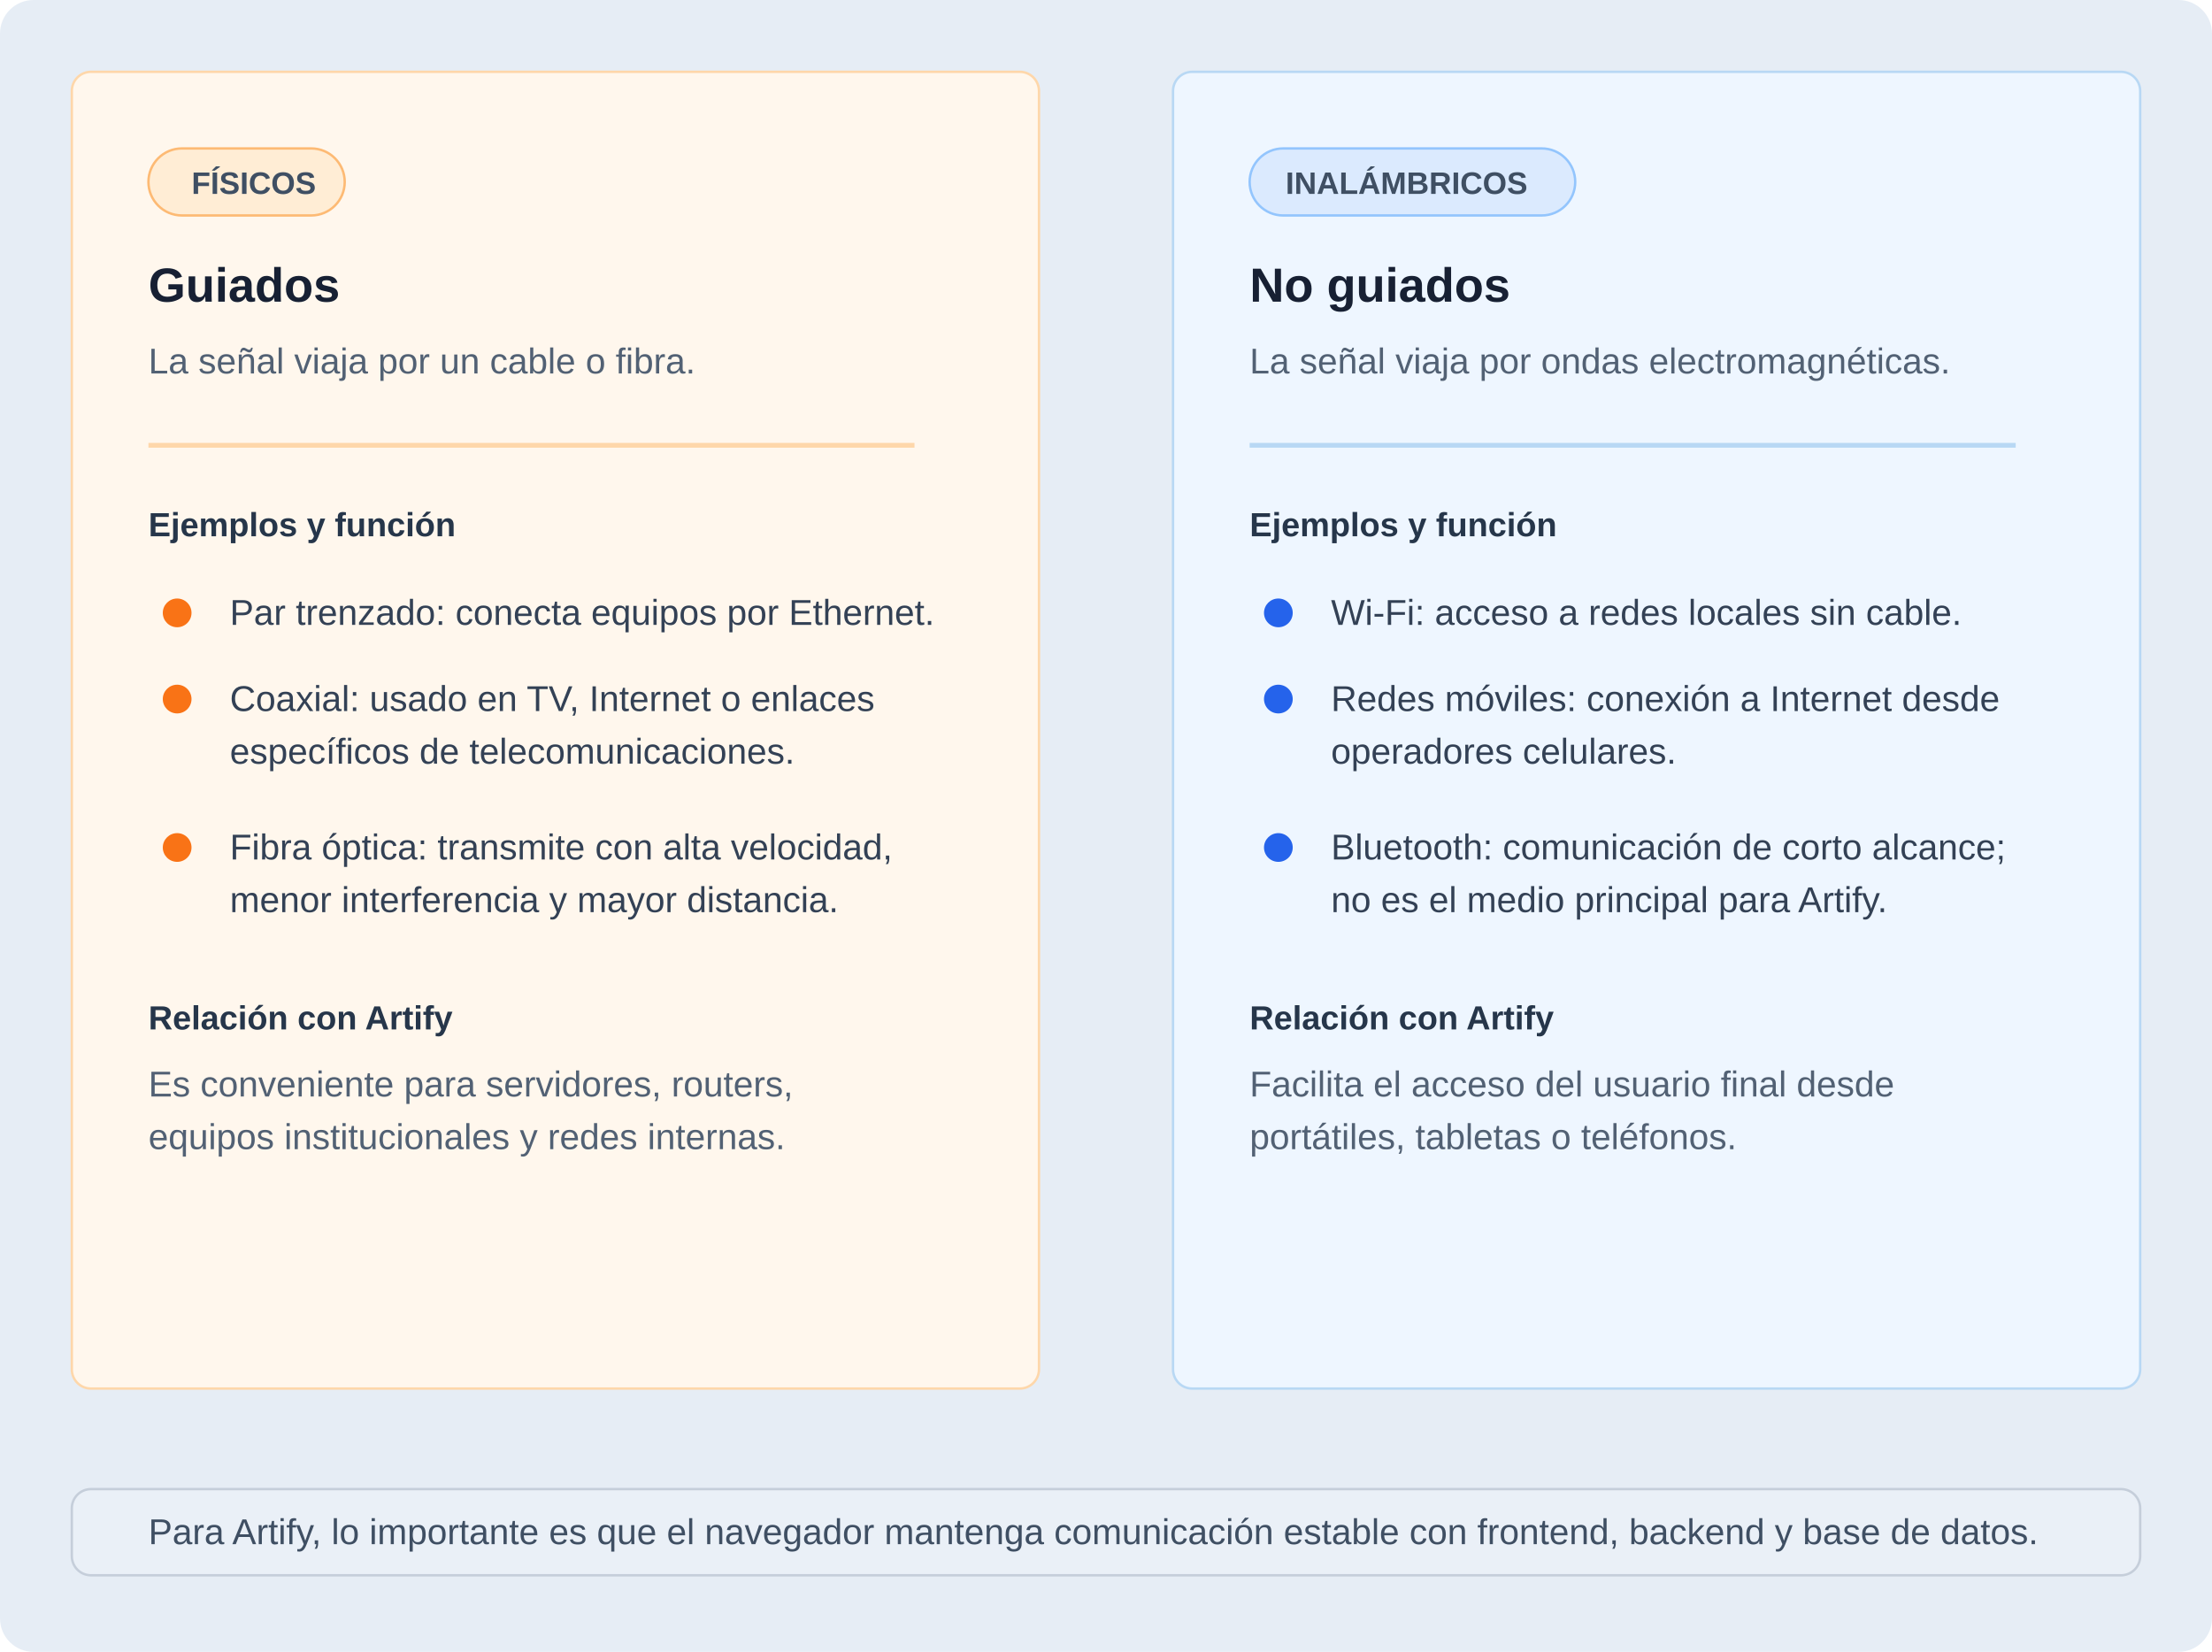
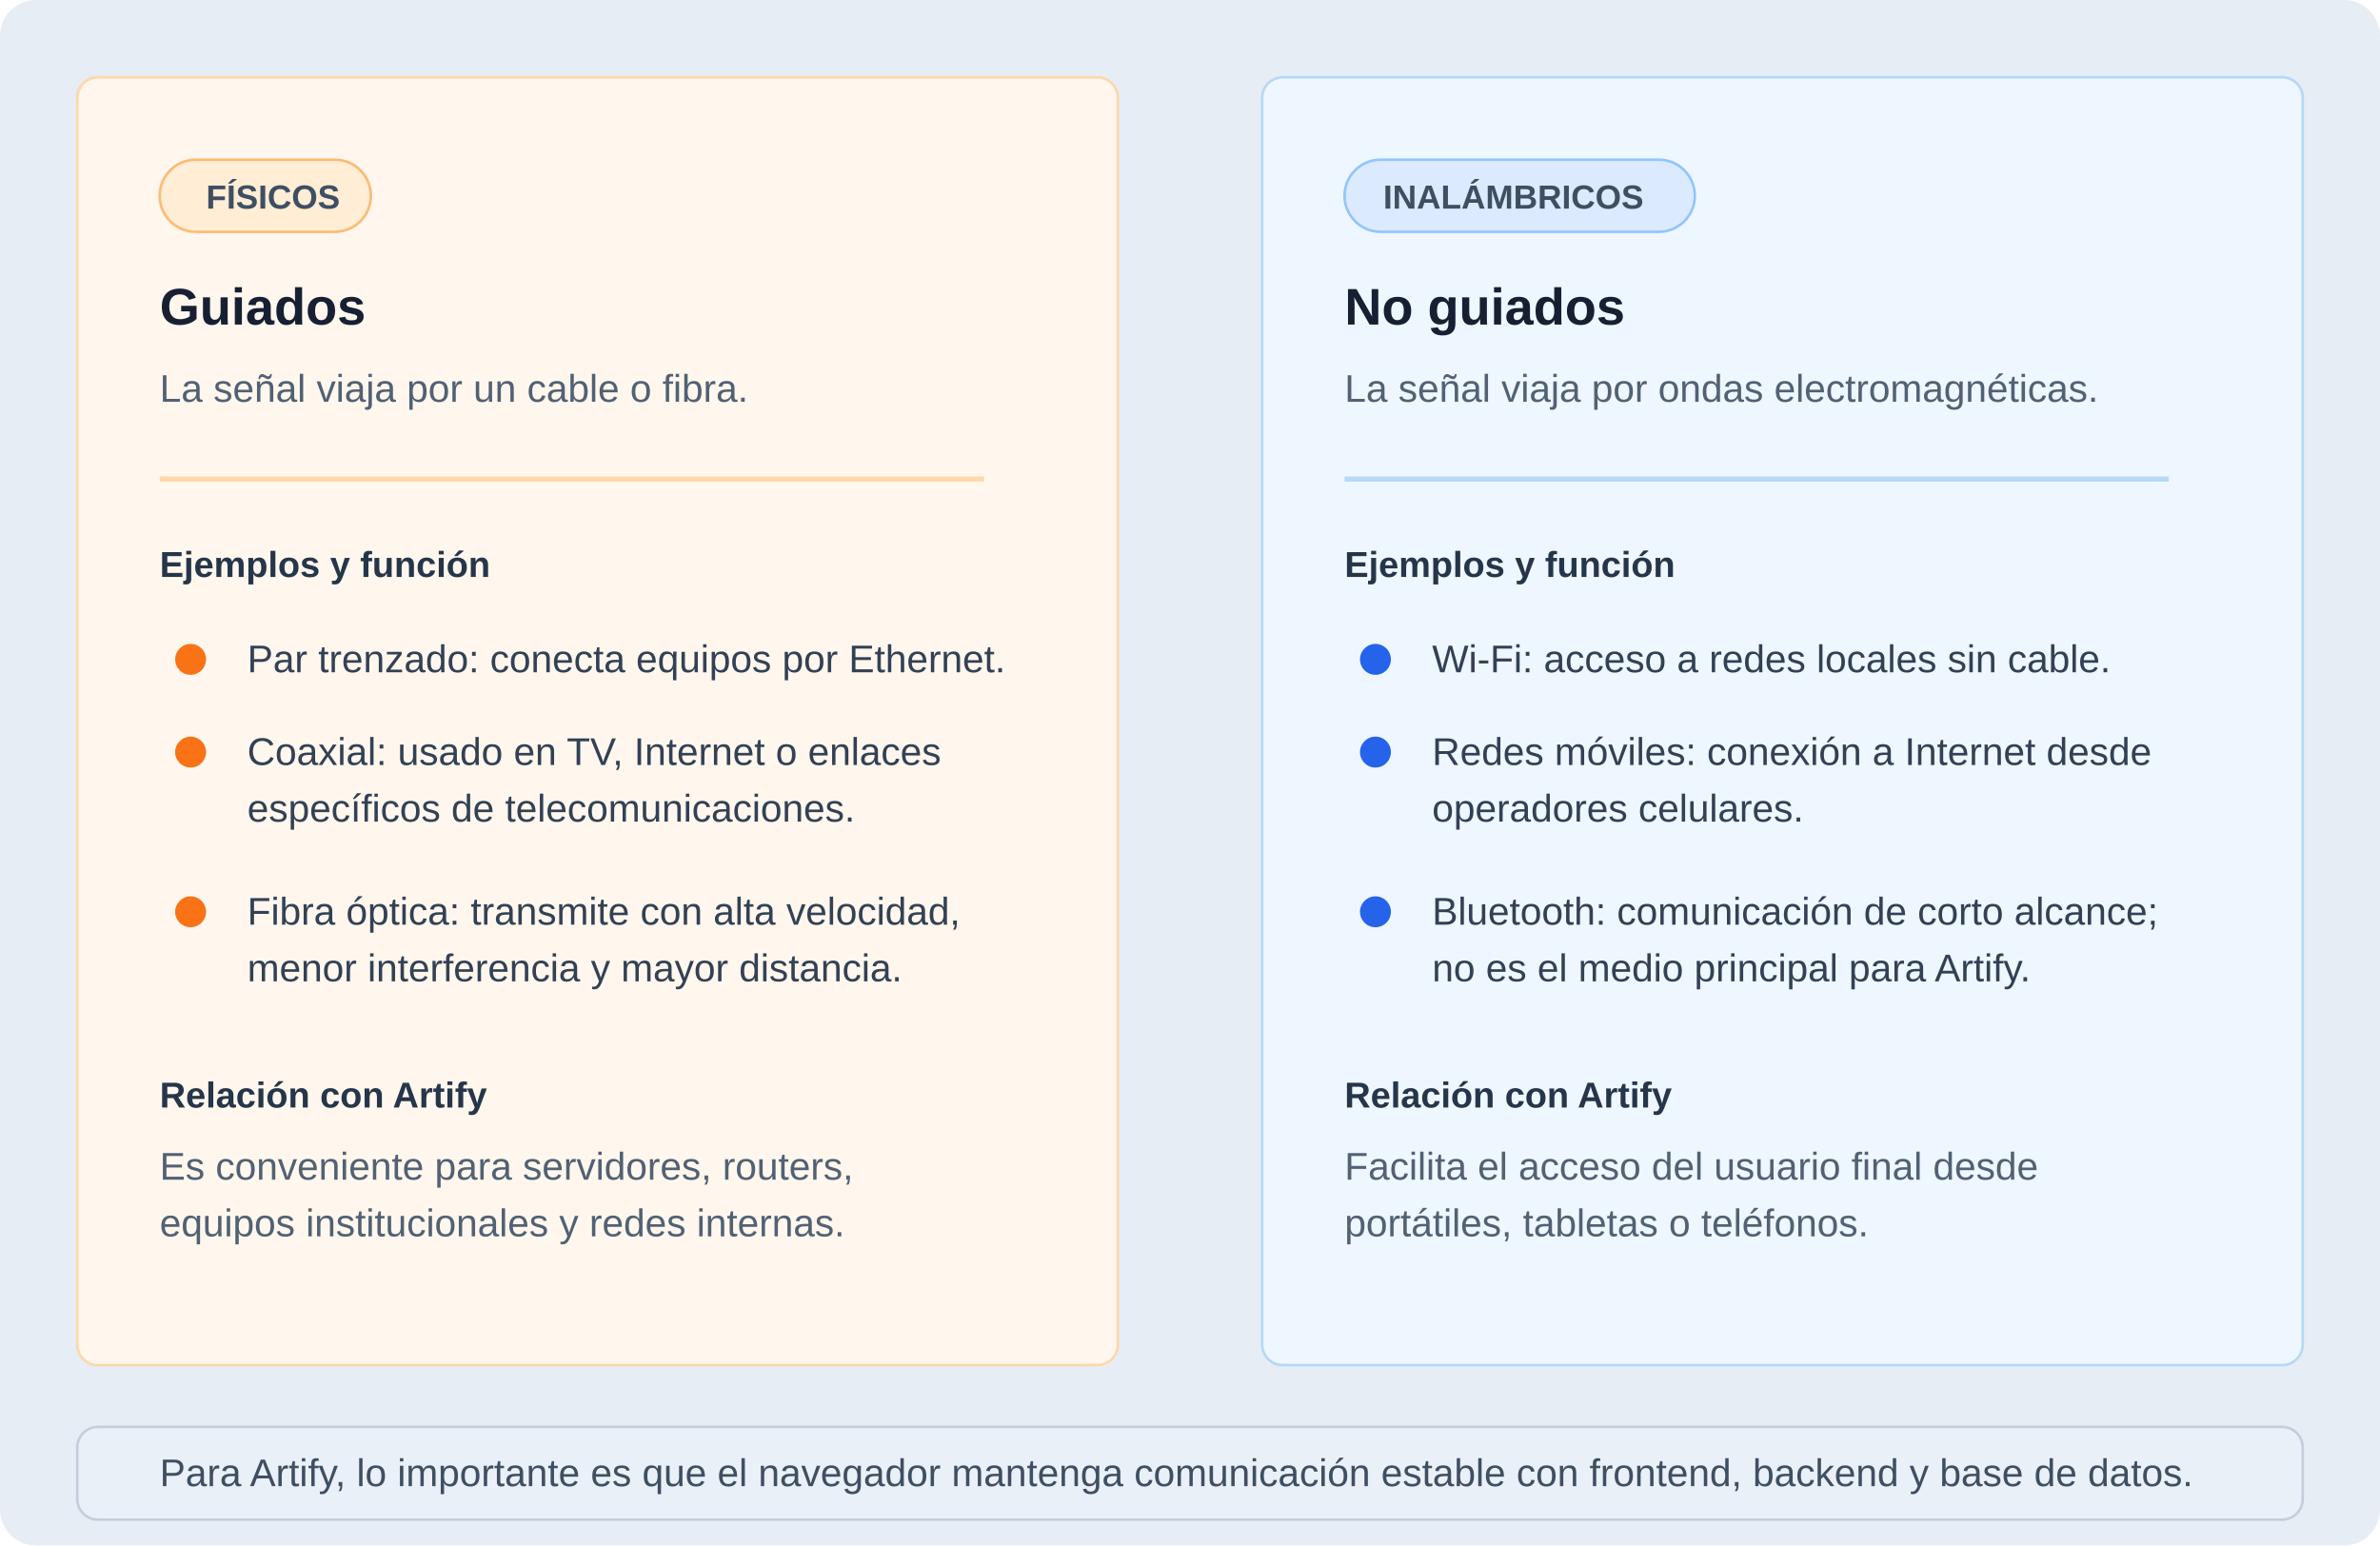
- <svg xmlns="http://www.w3.org/2000/svg" width="924" height="690" viewBox="88 82 924 690" role="img" aria-labelledby="title desc">
+ <svg xmlns="http://www.w3.org/2000/svg" width="924" height="600" viewBox="88 82 924 600" role="img" aria-labelledby="title desc">
  <defs>
    <style>
      .section { font: 700 20px Arial, Helvetica, sans-serif; fill: #172033; }
      .group { font: 700 14px Arial, Helvetica, sans-serif; fill: #26364a; }
      .item { font: 400 15px Arial, Helvetica, sans-serif; fill: #334155; }
      .caption { font: 400 15px Arial, Helvetica, sans-serif; fill: #526174; }
      .label { font: 700 13px Arial, Helvetica, sans-serif; fill: #3f4f63; }
      .note { font: 400 15px Arial, Helvetica, sans-serif; fill: #3f4f63; }
    </style>
  </defs>
-   <rect x="88" y="82" width="924" height="690" rx="14" ry="14" fill="#e6edf5" />
-   <rect x="118" y="112" width="404" height="550" rx="8" fill="#fff7ed" stroke="#fed7aa" />
+   <rect x="88" y="82" width="924" height="600" rx="14" ry="14" fill="#e6edf5" />
+   <rect x="118" y="112" width="404" height="500" rx="8" fill="#fff7ed" stroke="#fed7aa" />
  <rect x="150" y="144" width="82" height="28" rx="14" fill="#ffedd5" stroke="#fdba74" />
  <text x="168" y="163" class="label">FÍSICOS</text>
  <text x="150" y="208" class="section">Guiados</text>
  <text x="150" y="238" class="caption">La señal viaja por un cable o fibra.</text>
  <line x1="150" y1="268" x2="470" y2="268" stroke="#fed7aa" stroke-width="2" />
  <text x="150" y="306" class="group">Ejemplos y función</text>
  <circle cx="162" cy="338" r="6" fill="#f97316" />
  <text x="184" y="343" class="item">Par trenzado: conecta equipos por Ethernet.</text>
  <circle cx="162" cy="374" r="6" fill="#f97316" />
  <text x="184" y="379" class="item">Coaxial: usado en TV, Internet o enlaces</text>
  <text x="184" y="401" class="item">específicos de telecomunicaciones.</text>
  <circle cx="162" cy="436" r="6" fill="#f97316" />
  <text x="184" y="441" class="item">Fibra óptica: transmite con alta velocidad,</text>
  <text x="184" y="463" class="item">menor interferencia y mayor distancia.</text>
  <text x="150" y="512" class="group">Relación con Artify</text>
  <text x="150" y="540" class="caption">Es conveniente para servidores, routers,</text>
  <text x="150" y="562" class="caption">equipos institucionales y redes internas.</text>
-   <rect x="578" y="112" width="404" height="550" rx="8" fill="#eef6ff" stroke="#b8d8f4" />
+   <rect x="578" y="112" width="404" height="500" rx="8" fill="#eef6ff" stroke="#b8d8f4" />
  <rect x="610" y="144" width="136" height="28" rx="14" fill="#dbeafe" stroke="#93c5fd" />
  <text x="625" y="163" class="label">INALÁMBRICOS</text>
  <text x="610" y="208" class="section">No guiados</text>
  <text x="610" y="238" class="caption">La señal viaja por ondas electromagnéticas.</text>
  <line x1="610" y1="268" x2="930" y2="268" stroke="#b8d8f4" stroke-width="2" />
  <text x="610" y="306" class="group">Ejemplos y función</text>
  <circle cx="622" cy="338" r="6" fill="#2563eb" />
  <text x="644" y="343" class="item">Wi-Fi: acceso a redes locales sin cable.</text>
  <circle cx="622" cy="374" r="6" fill="#2563eb" />
  <text x="644" y="379" class="item">Redes móviles: conexión a Internet desde</text>
  <text x="644" y="401" class="item">operadores celulares.</text>
  <circle cx="622" cy="436" r="6" fill="#2563eb" />
  <text x="644" y="441" class="item">Bluetooth: comunicación de corto alcance;</text>
  <text x="644" y="463" class="item">no es el medio principal para Artify.</text>
  <text x="610" y="512" class="group">Relación con Artify</text>
  <text x="610" y="540" class="caption">Facilita el acceso del usuario final desde</text>
  <text x="610" y="562" class="caption">portátiles, tabletas o teléfonos.</text>
-   <rect x="118" y="704" width="864" height="36" rx="8" fill="#eaf0f7" stroke="#c5ceda" />
-   <text x="150" y="727" class="note">Para Artify, lo importante es que el navegador mantenga comunicación estable con frontend, backend y base de datos.</text>
+   <rect x="118" y="636" width="864" height="36" rx="8" fill="#eaf0f7" stroke="#c5ceda" />
+   <text x="150" y="659" class="note">Para Artify, lo importante es que el navegador mantenga comunicación estable con frontend, backend y base de datos.</text>
</svg>
